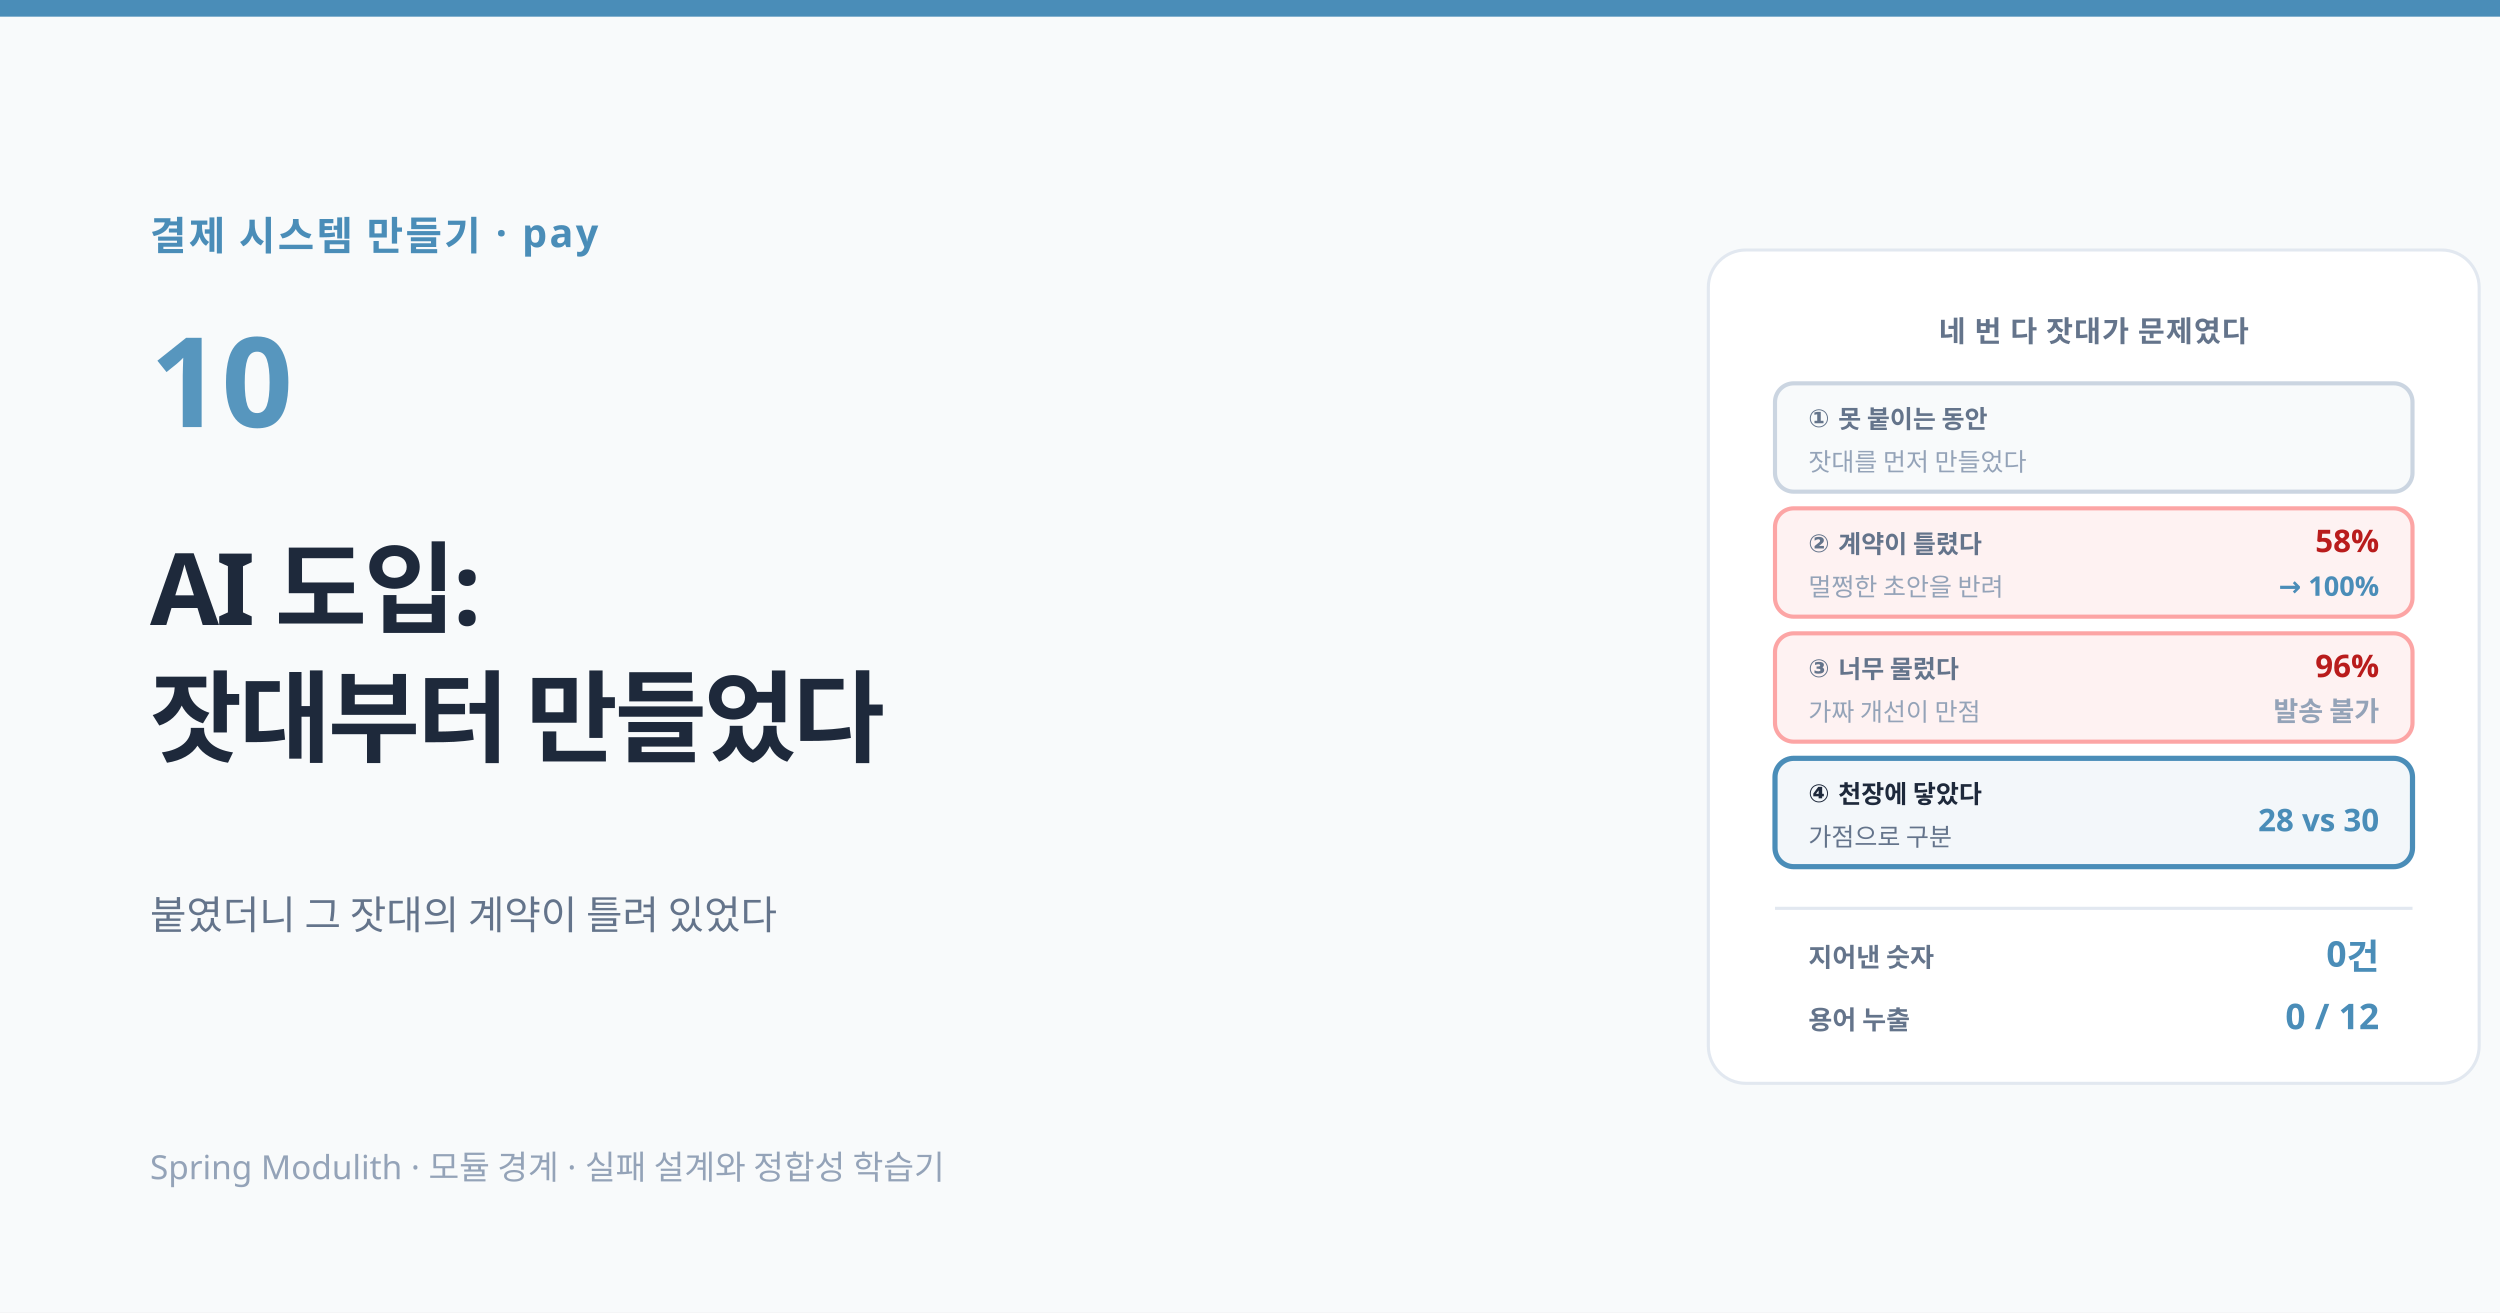
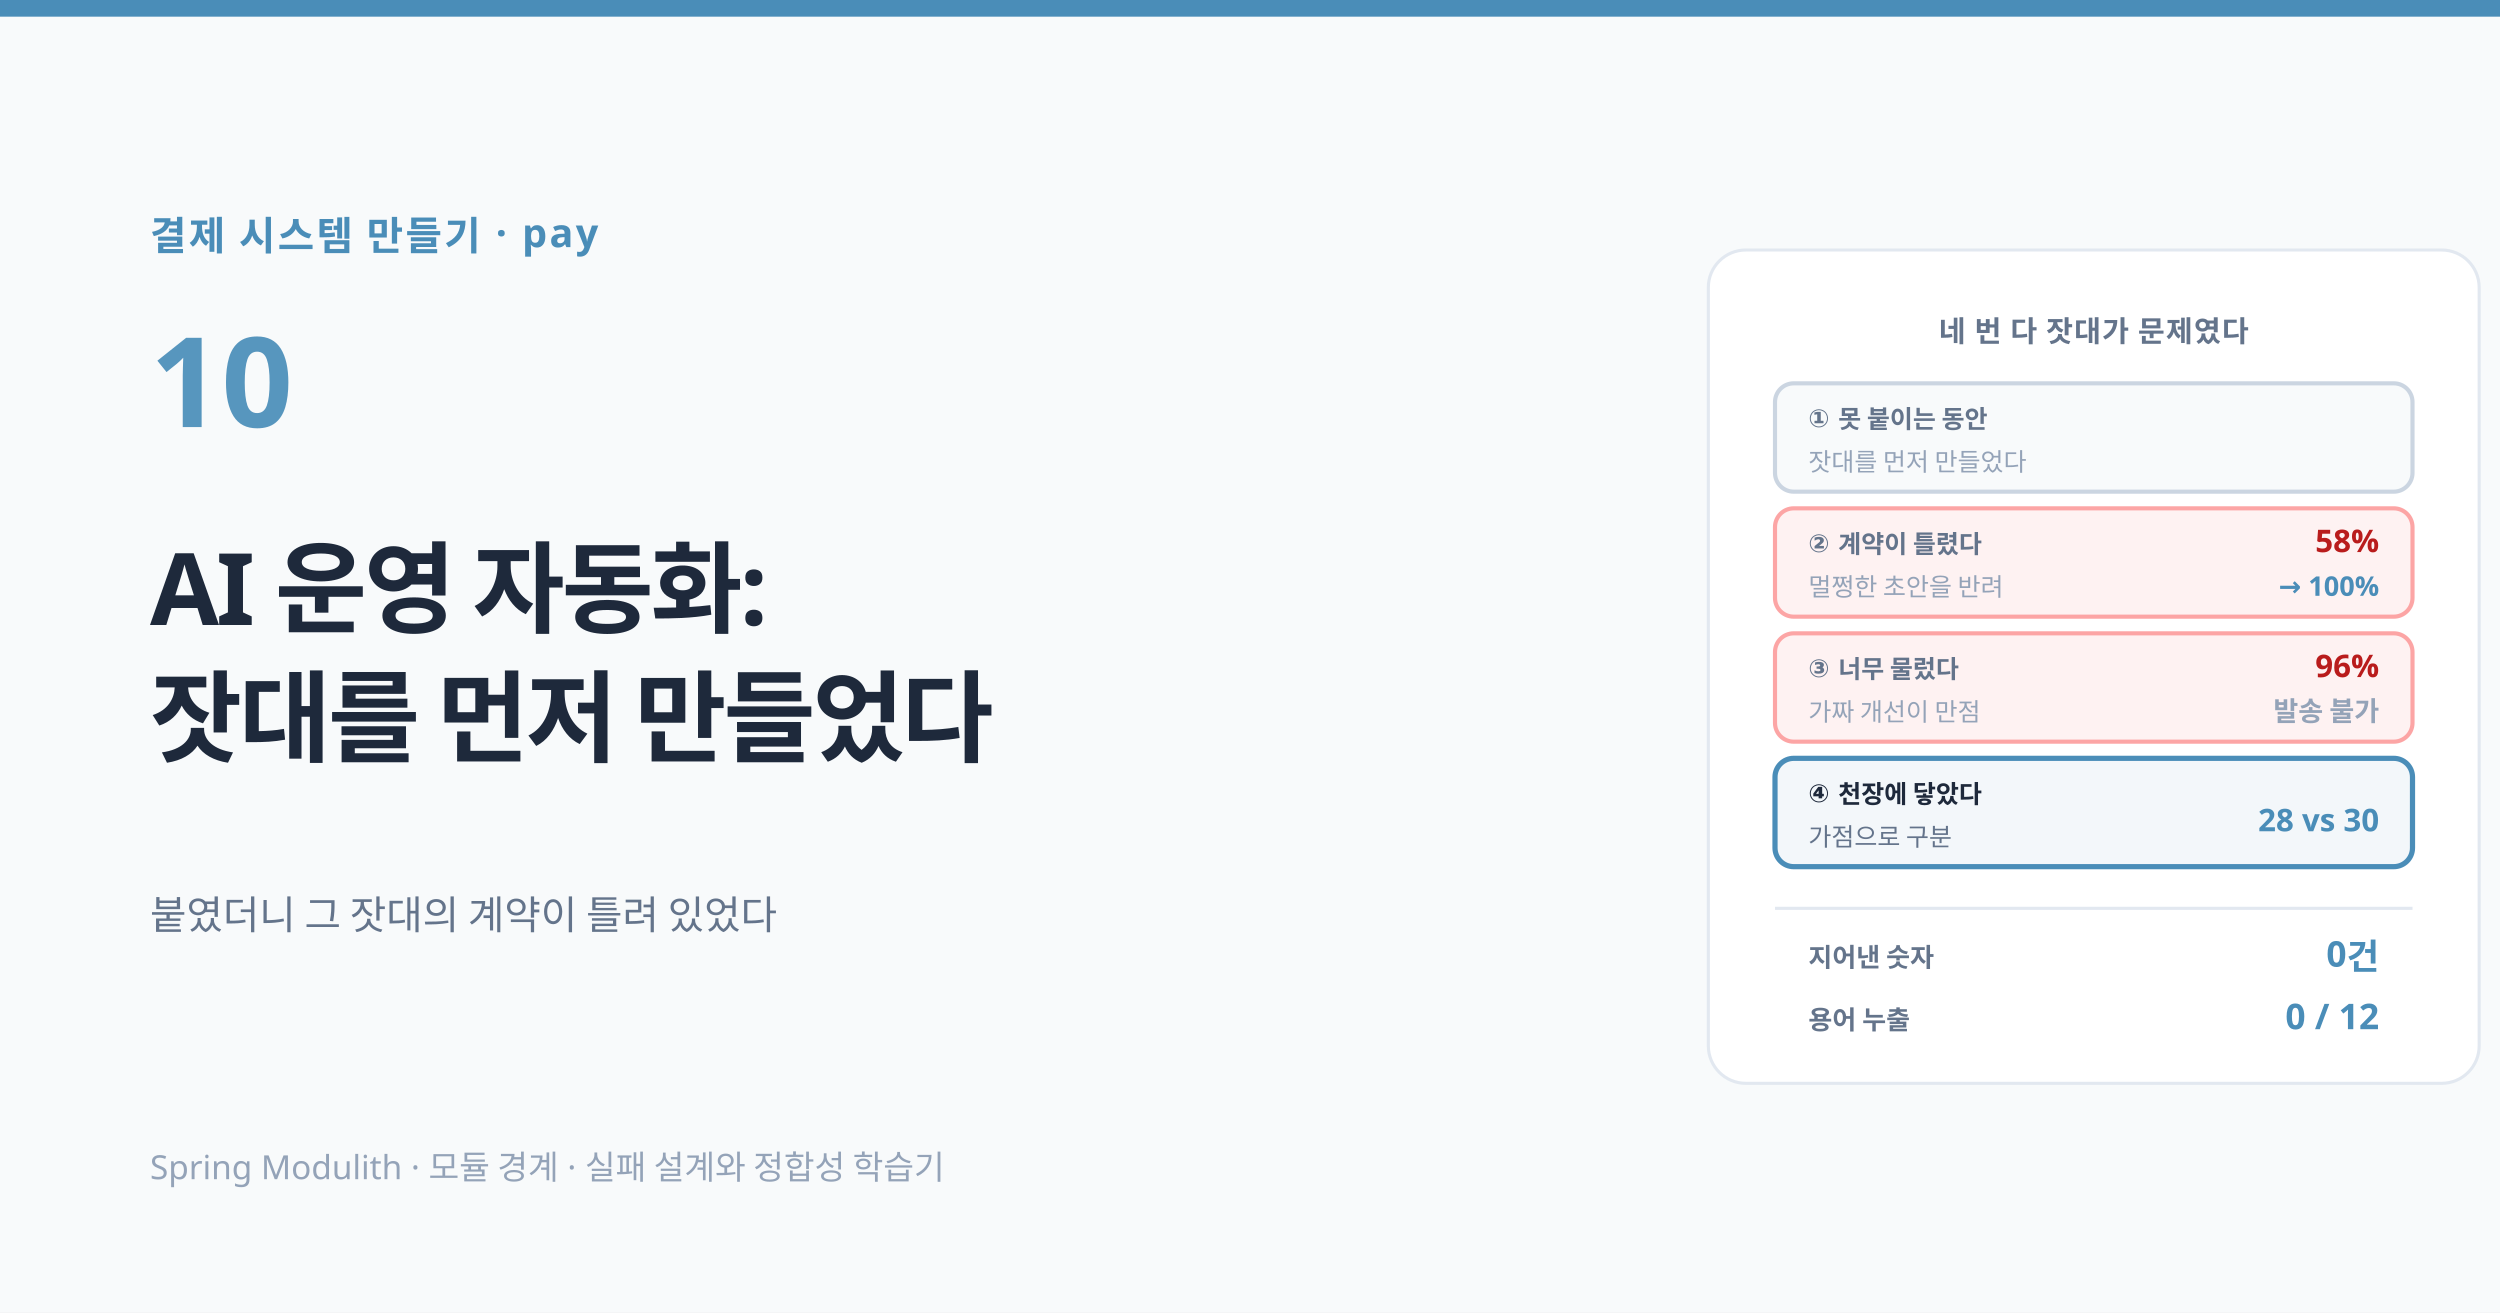
<svg xmlns="http://www.w3.org/2000/svg" viewBox="0 0 1200 630" font-family="'Pretendard', 'Apple SD Gothic Neo', system-ui, sans-serif">
  <rect width="1200" height="630" fill="#f8fafb" />
  <rect width="1200" height="8" fill="#4a8db8" />
  <rect x="820" y="120" width="370" height="400" rx="18" fill="#ffffff" stroke="#e2e8f0" stroke-width="1.5" />
  <text x="1005" y="164" text-anchor="middle" font-size="14" font-weight="700" fill="#64748b" letter-spacing="0.04em">네 번 다 잣대가 문제였다</text>
  <rect x="852" y="184" width="306" height="52" rx="9" fill="#f8fafb" stroke="#cbd5e1" stroke-width="2" />
  <text x="868" y="205" font-size="12" font-weight="700" fill="#64748b">① 못 붙이는 동안</text>
  <text x="868" y="226" font-size="12" fill="#94a3b8">잣대를 먼저 만들었다</text>
  <rect x="852" y="244" width="306" height="52" rx="9" fill="#fef2f2" stroke="#fca5a5" stroke-width="2" />
  <text x="868" y="265" font-size="12" font-weight="700" fill="#64748b">② 계약이 틀렸다</text>
  <text x="1142" y="265" text-anchor="end" font-size="15" font-weight="900" fill="#b91c1c">58%</text>
  <text x="868" y="286" font-size="12" fill="#94a3b8">멀쩡한 초안을 반려</text>
  <text x="1142" y="286" text-anchor="end" font-size="13" font-weight="800" fill="#4a8db8">→ 100%</text>
  <rect x="852" y="304" width="306" height="52" rx="9" fill="#fef2f2" stroke="#fca5a5" stroke-width="2" />
  <text x="868" y="325" font-size="12" font-weight="700" fill="#64748b">③ 너무 물렀다</text>
  <text x="1142" y="325" text-anchor="end" font-size="15" font-weight="900" fill="#b91c1c">96%</text>
  <text x="868" y="346" font-size="12" fill="#94a3b8">가짜 개선이 만점</text>
  <text x="1142" y="346" text-anchor="end" font-size="13" font-weight="800" fill="#94a3b8">발송 불가</text>
  <rect x="852" y="364" width="306" height="52" rx="9" fill="#4a8db810" stroke="#4a8db8" stroke-width="2.5" />
  <text x="868" y="385" font-size="12" font-weight="700" fill="#1e293b">④ 천장에 닿았다</text>
  <text x="868" y="406" font-size="12" fill="#64748b">가점으로 구분</text>
  <text x="1142" y="399" text-anchor="end" font-size="15" font-weight="900" fill="#4a8db8">28 vs 30</text>
  <line x1="852" y1="436" x2="1158" y2="436" stroke="#e2e8f0" stroke-width="1.5" />
  <text x="868" y="464" font-size="12.5" font-weight="700" fill="#64748b">지어낸 숫자</text>
  <text x="1142" y="464" text-anchor="end" font-size="17" font-weight="900" fill="#4a8db8">0건</text>
  <text x="868" y="494" font-size="12.5" font-weight="700" fill="#64748b">용어 누출</text>
  <text x="1142" y="494" text-anchor="end" font-size="17" font-weight="900" fill="#4a8db8">0 / 12</text>
  <text x="72" y="120" font-size="19" font-weight="700" fill="#4a8db8" letter-spacing="0.06em">결제 시스템 만들기 · pay</text>
  <text x="72" y="205" font-size="60" font-weight="900" fill="#4a8db8" opacity="0.92">10</text>
-   <text x="72" y="300" font-size="48" font-weight="800" fill="#1e293b" letter-spacing="-0.03em">AI 도입:</text>
-   <text x="72" y="362" font-size="48" font-weight="800" fill="#1e293b" letter-spacing="-0.03em">잣대부터 만들었다</text>
+   <text x="72" y="300" font-size="48" font-weight="800" fill="#1e293b" letter-spacing="-0.03em">AI 운영 자동화:</text>
+   <text x="72" y="362" font-size="48" font-weight="800" fill="#1e293b" letter-spacing="-0.03em">잣대를 먼저 만들었다</text>
  <text x="72" y="446" font-size="19" fill="#64748b">붙였더니 그 잣대의 계약이 틀려 있었다</text>
  <text x="72" y="566" font-size="16" fill="#94a3b8">Spring Modulith · 모듈 경계 · 실패 설계와 정합성 학습기</text>
</svg>
